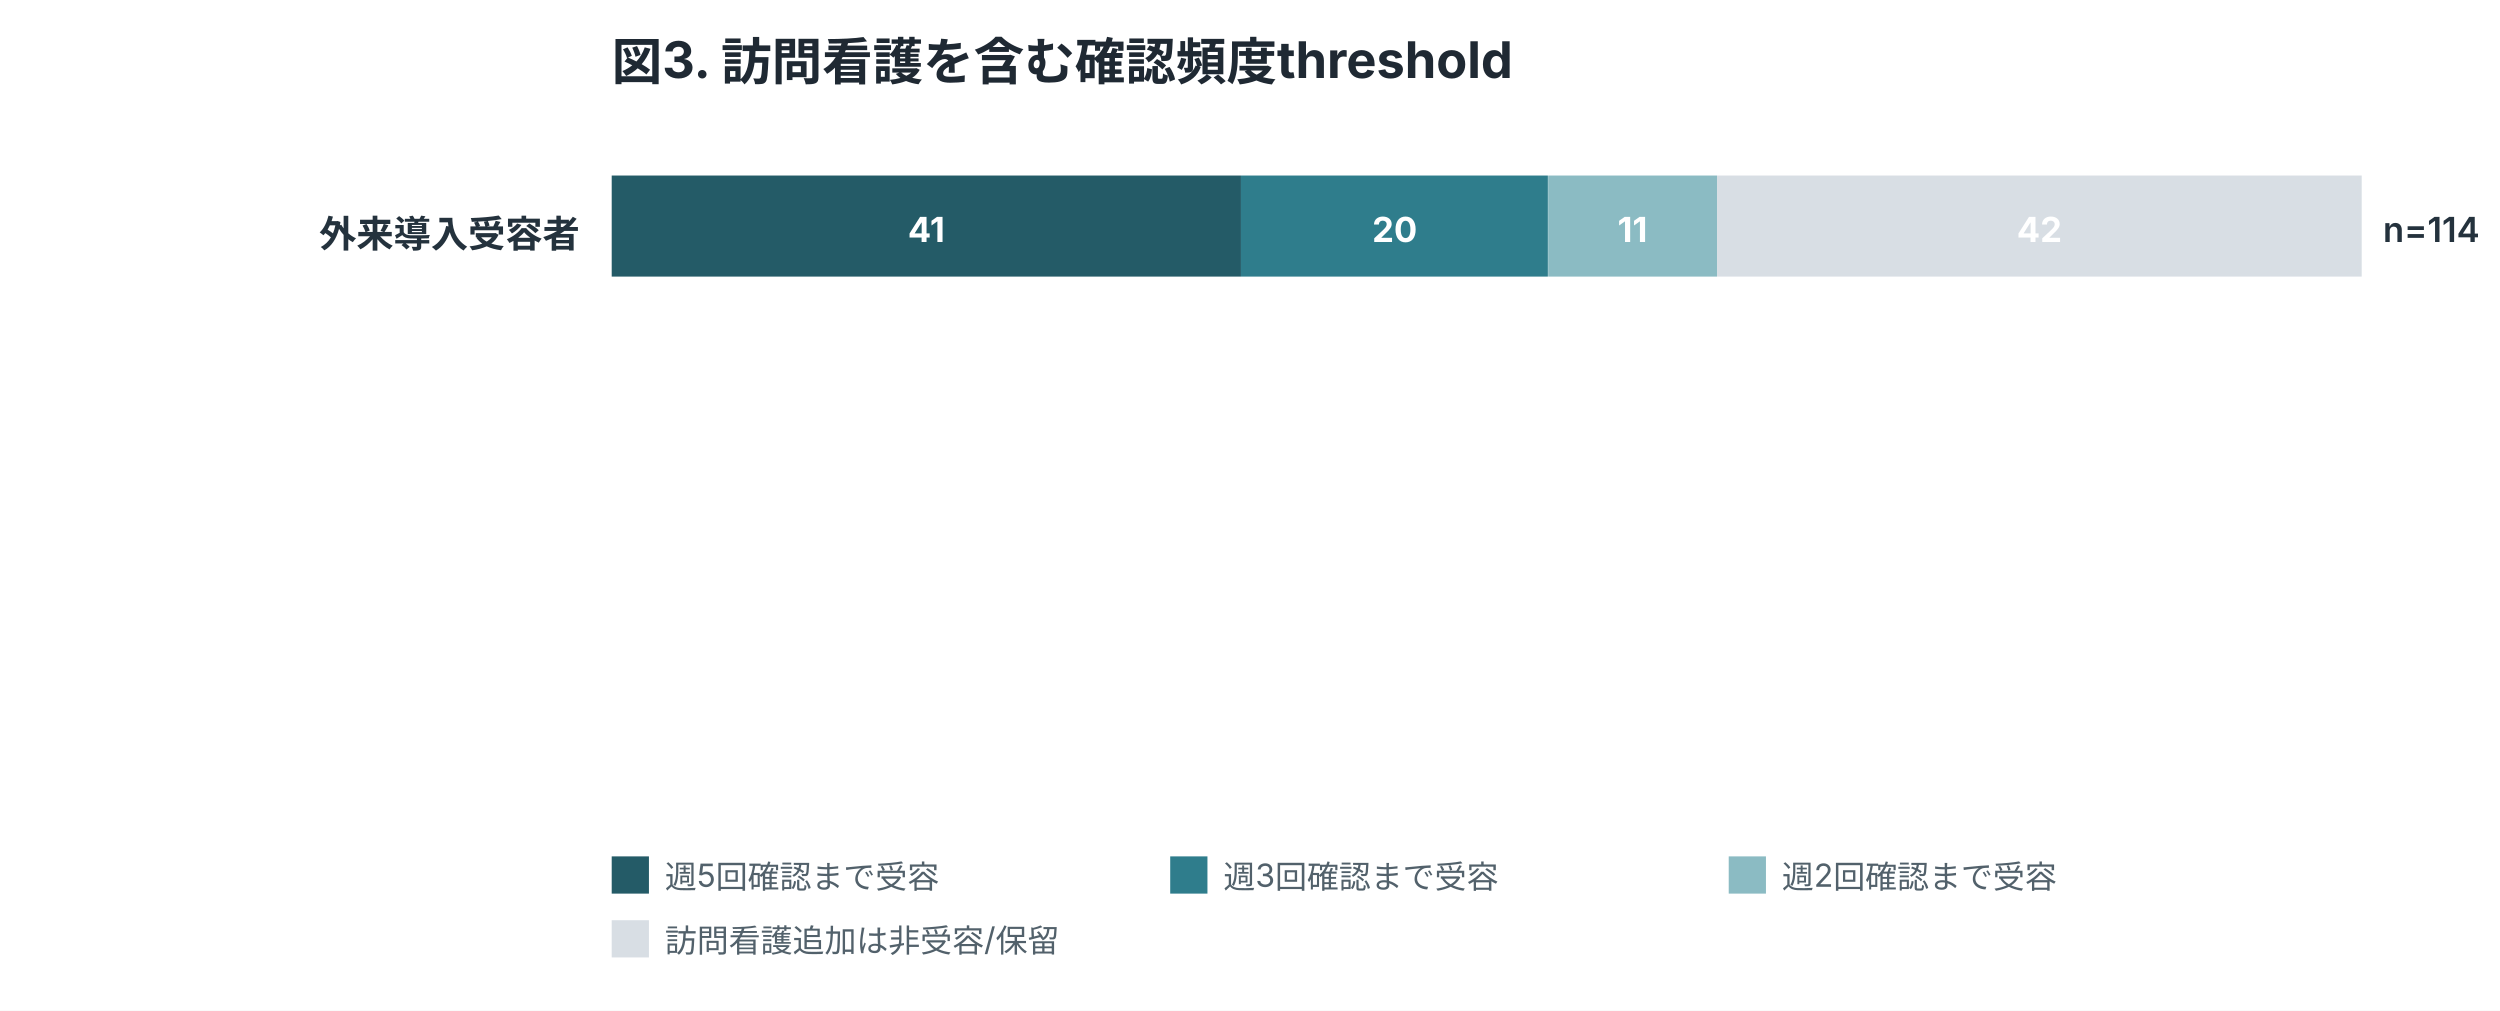
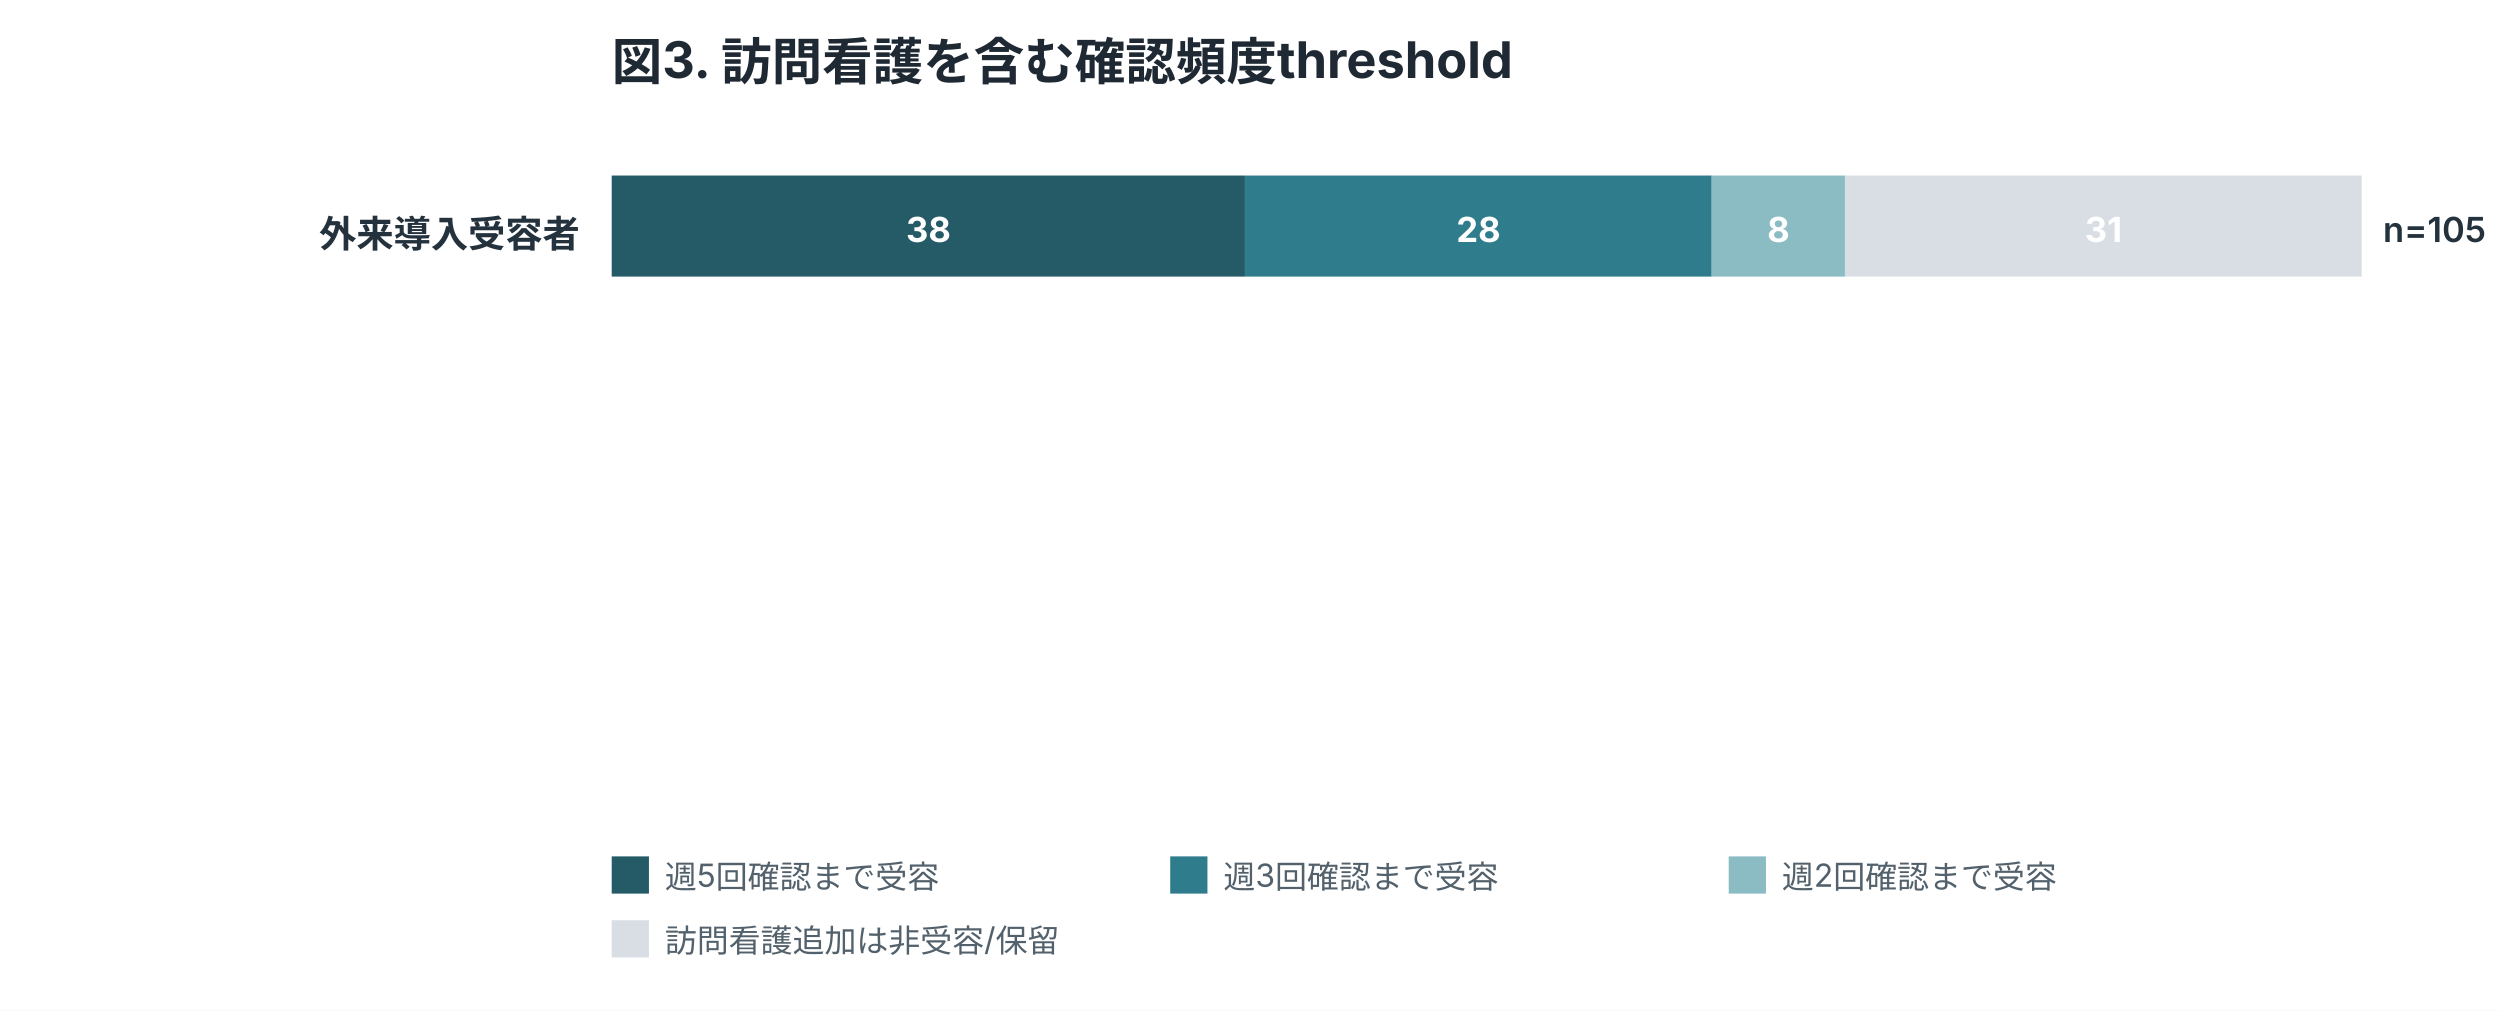
<svg xmlns="http://www.w3.org/2000/svg" width="940" height="380" viewBox="0 0 940 380" role="img">
  <style>
.title{font:700 19px -apple-system,BlinkMacSystemFont,"Segoe UI",sans-serif;fill:#1f2933}
.label{font:600 14px -apple-system,BlinkMacSystemFont,"Segoe UI",sans-serif;fill:#24323d}
.num{font:600 13px -apple-system,BlinkMacSystemFont,"Segoe UI",sans-serif;fill:#24323d}
.axis,.legend,.note{font:12px -apple-system,BlinkMacSystemFont,"Segoe UI",sans-serif;fill:#52616b}
.inside{font:700 13px -apple-system,BlinkMacSystemFont,"Segoe UI",sans-serif;fill:white}
.big{font:700 34px -apple-system,BlinkMacSystemFont,"Segoe UI",sans-serif;fill:#1f2933}
</style>
  <rect width="100%" height="100%" fill="white" />
  <text x="230" y="30" class="title">図3. 訪問看護を含む確認頻度threshold</text>
  <text x="218" y="93" text-anchor="end" class="label">外来導入受容者</text>
-   <rect x="230.0" y="66" width="236.6" height="38" fill="#245b67" />
-   <text x="348.3" y="91" text-anchor="middle" class="inside">41</text>
-   <rect x="466.6" y="66" width="115.4" height="38" fill="#2f7d8c" />
-   <text x="524.4" y="91" text-anchor="middle" class="inside">20</text>
-   <rect x="582.1" y="66" width="63.5" height="38" fill="#8bbbc3" />
-   <text x="613.8" y="91" text-anchor="middle" class="inside">11</text>
-   <rect x="645.6" y="66" width="242.4" height="38" fill="#d8dee4" />
-   <text x="766.8" y="91" text-anchor="middle" class="inside">42</text>
-   <text x="896" y="91" class="num">n=114</text>
+   <rect x="230.0" y="66" width="238.1" height="38" fill="#245b67" />
+   <text x="349.1" y="91" text-anchor="middle" class="inside">38</text>
+   <rect x="468.1" y="66" width="175.5" height="38" fill="#2f7d8c" />
+   <text x="555.9" y="91" text-anchor="middle" class="inside">28</text>
+   <rect x="643.6" y="66" width="50.1" height="38" fill="#8bbbc3" />
+   <text x="668.7" y="91" text-anchor="middle" class="inside">8</text>
+   <rect x="693.7" y="66" width="194.3" height="38" fill="#d8dee4" />
+   <text x="790.9" y="91" text-anchor="middle" class="inside">31</text>
+   <text x="896" y="91" class="num">n=105</text>
  <rect x="230" y="322" width="14" height="14" fill="#245b67" />
  <text x="250" y="334" class="legend">週5回確認まで受容</text>
  <rect x="440" y="322" width="14" height="14" fill="#2f7d8c" />
  <text x="460" y="334" class="legend">週3回確認まで受容</text>
  <rect x="650" y="322" width="14" height="14" fill="#8bbbc3" />
  <text x="670" y="334" class="legend">週2回確認まで受容</text>
  <rect x="230" y="346" width="14" height="14" fill="#d8dee4" />
  <text x="250" y="358" class="legend">訪問看護追加は非受容/保留</text>
</svg>
